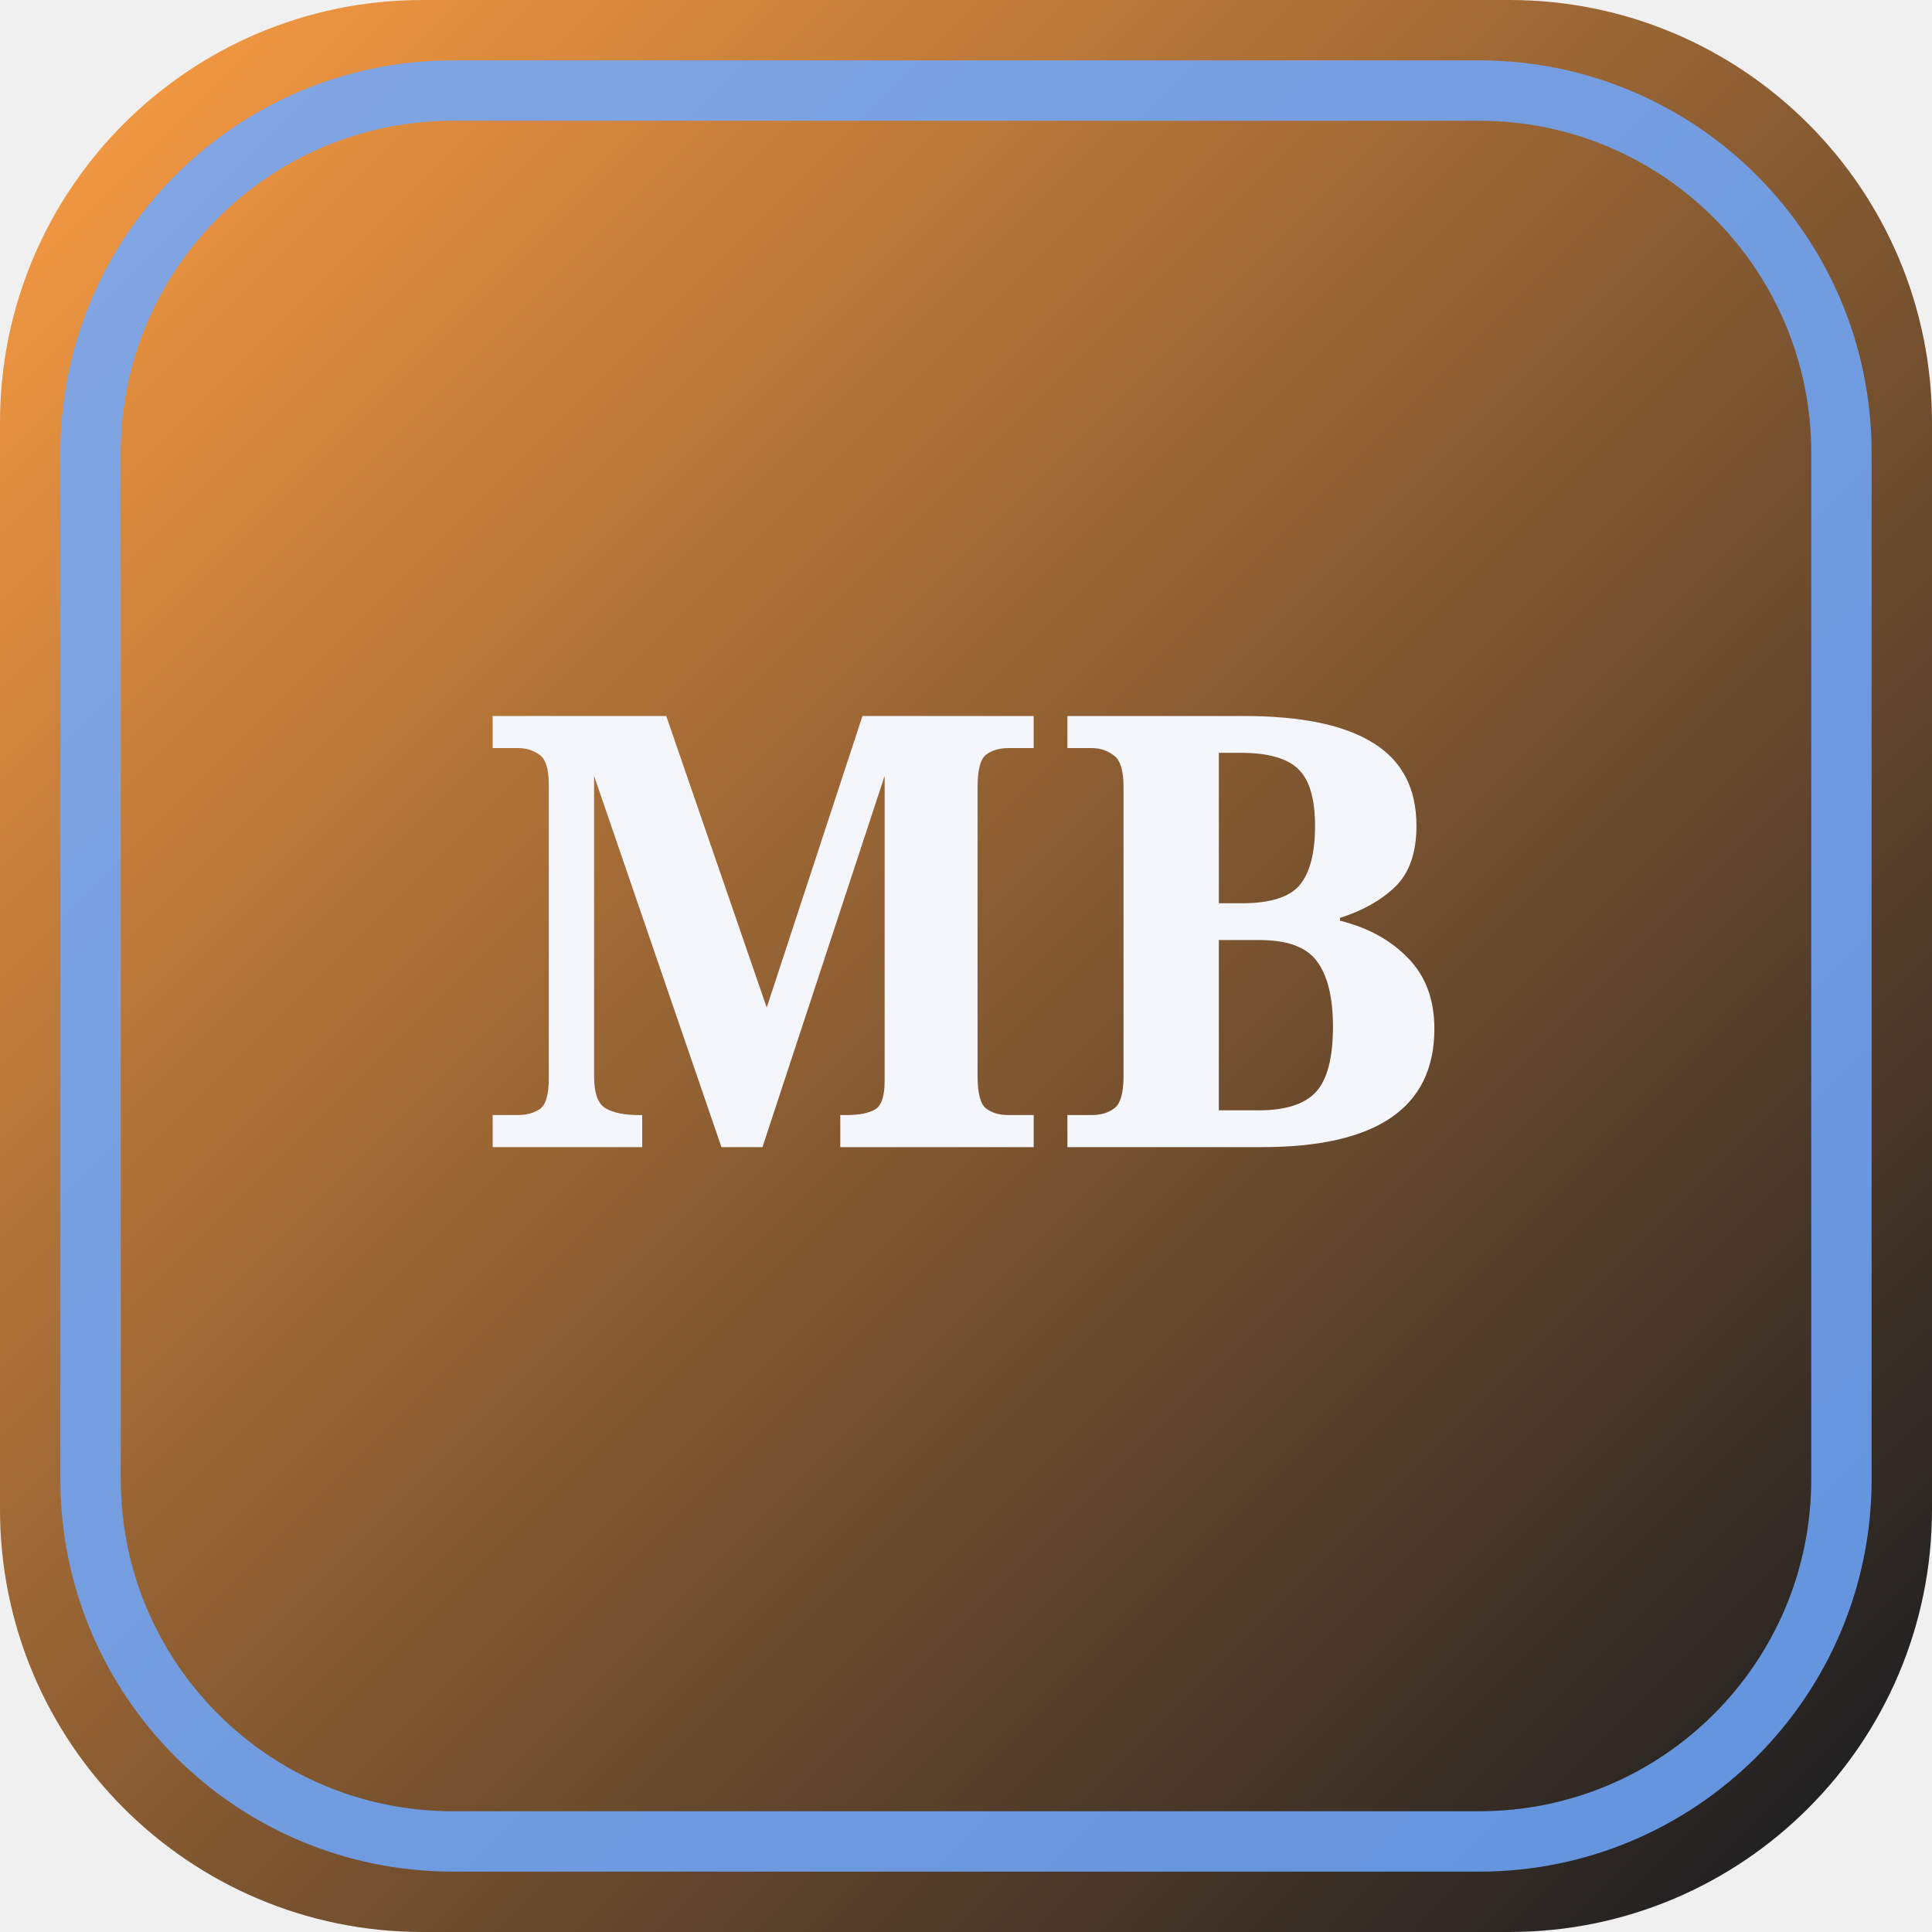
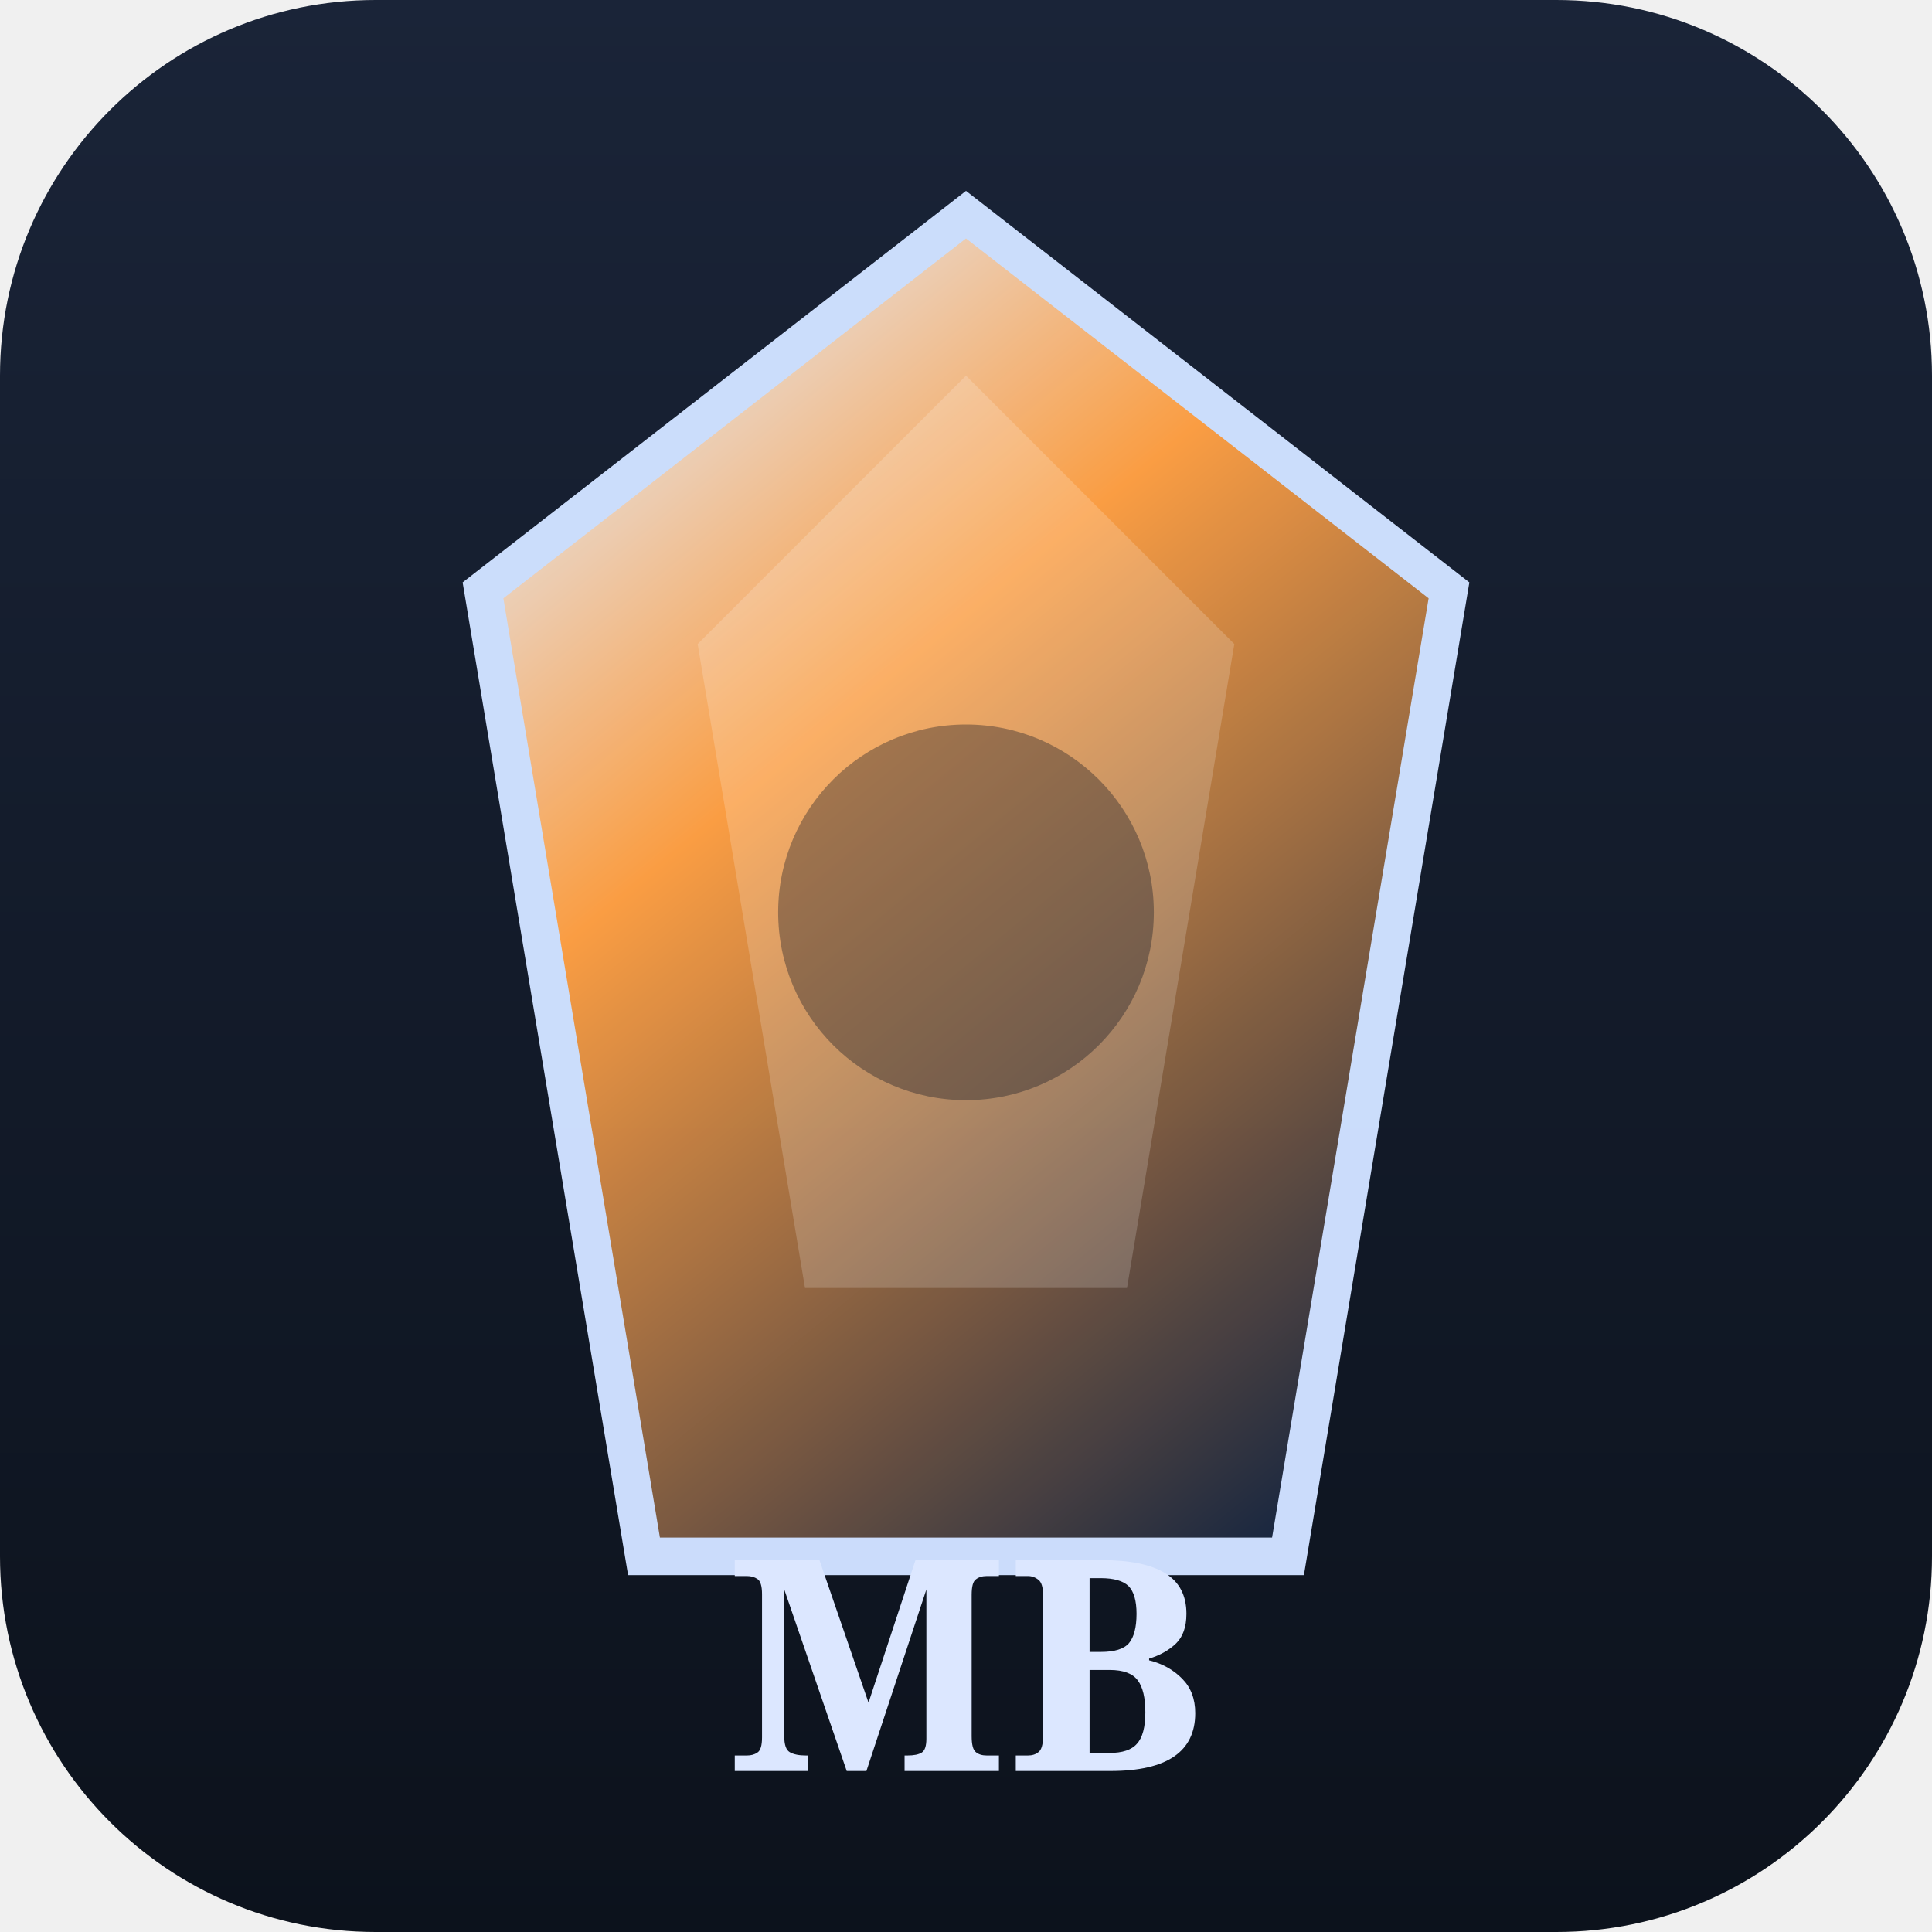
- <svg xmlns="http://www.w3.org/2000/svg" width="64" height="64" viewBox="0 0 64 64" role="img" aria-label="Metin Bitwy #4">
+ <svg xmlns="http://www.w3.org/2000/svg" width="72" height="72" viewBox="0 0 72 72" role="img" aria-label="Metin Bitwy #4">
  <defs>
-     <linearGradient id="g" x1="0" y1="0" x2="1" y2="1">
-       <stop offset="0%" stop-color="#FF9F43" />
-       <stop offset="100%" stop-color="#121820" />
+     <linearGradient id="bgmetin1771354431841" x1="0" y1="0" x2="0" y2="1">
+       <stop offset="0%" stop-color="#1a2438" />
+       <stop offset="100%" stop-color="#0c121c" />
+     </linearGradient>
+     <linearGradient id="stmetin1771354431841" x1="0.2" y1="0" x2="0.8" y2="1">
+       <stop offset="0%" stop-color="#e8f0ff" />
+       <stop offset="35%" stop-color="#FF9F43" />
+       <stop offset="100%" stop-color="#1a2840" />
    </linearGradient>
  </defs>
-   <rect width="64" height="64" rx="14" fill="url(#g)" />
-   <rect x="3" y="3" width="58" height="58" rx="12" fill="none" stroke="#6ea8ff" stroke-width="2" opacity="0.85" />
-   <text x="32" y="38" text-anchor="middle" font-family="Georgia, serif" font-size="20" font-weight="600" fill="#f4f6fb">MB</text>
+   <rect width="72" height="72" rx="14" fill="url(#bgmetin1771354431841)" />
+   <polygon points="36,8 54,22 48,58 24,58 18,22" fill="url(#stmetin1771354431841)" stroke="#cfe0ff" stroke-width="1.4" opacity="0.98" />
+   <polygon points="36,14 46,24 42,48 30,48 26,24" fill="#ffffff" opacity="0.18" />
+   <circle cx="36" cy="34" r="7" fill="#0b1220" opacity="0.35" />
+   <text x="36" y="66" text-anchor="middle" font-family="Georgia, serif" font-size="11" font-weight="700" fill="#dce7ff">MB</text>
</svg>
